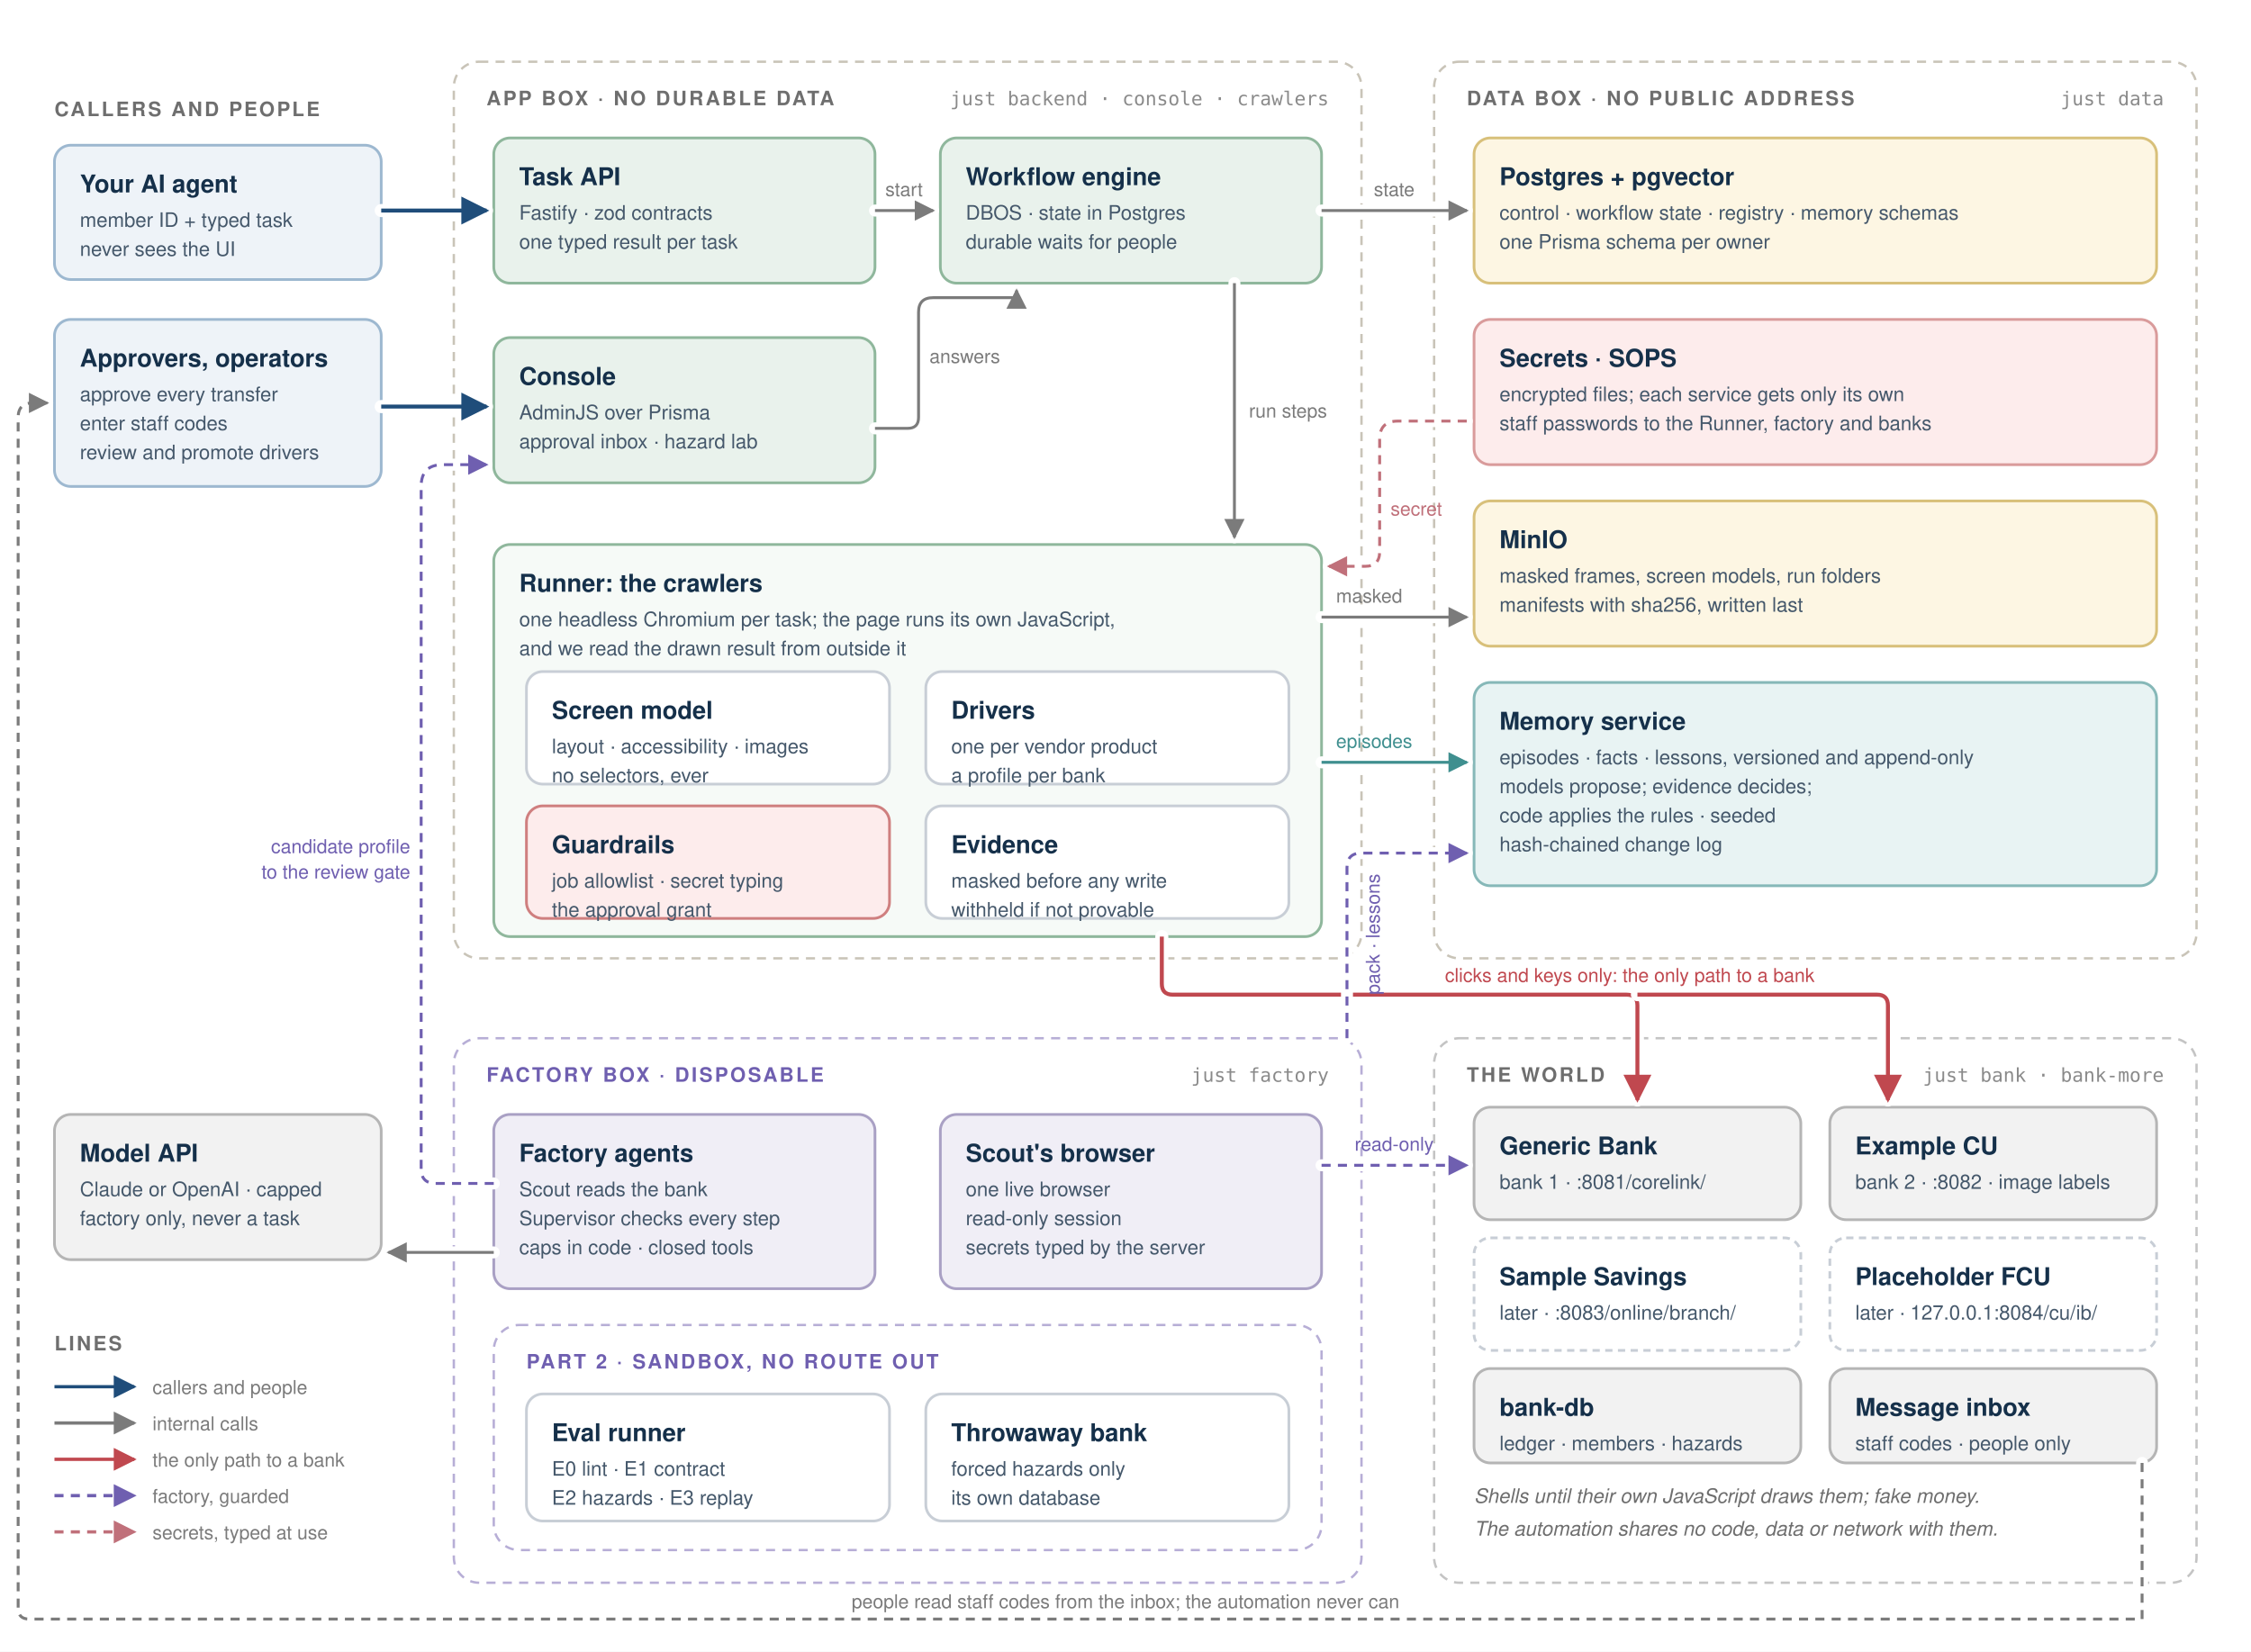
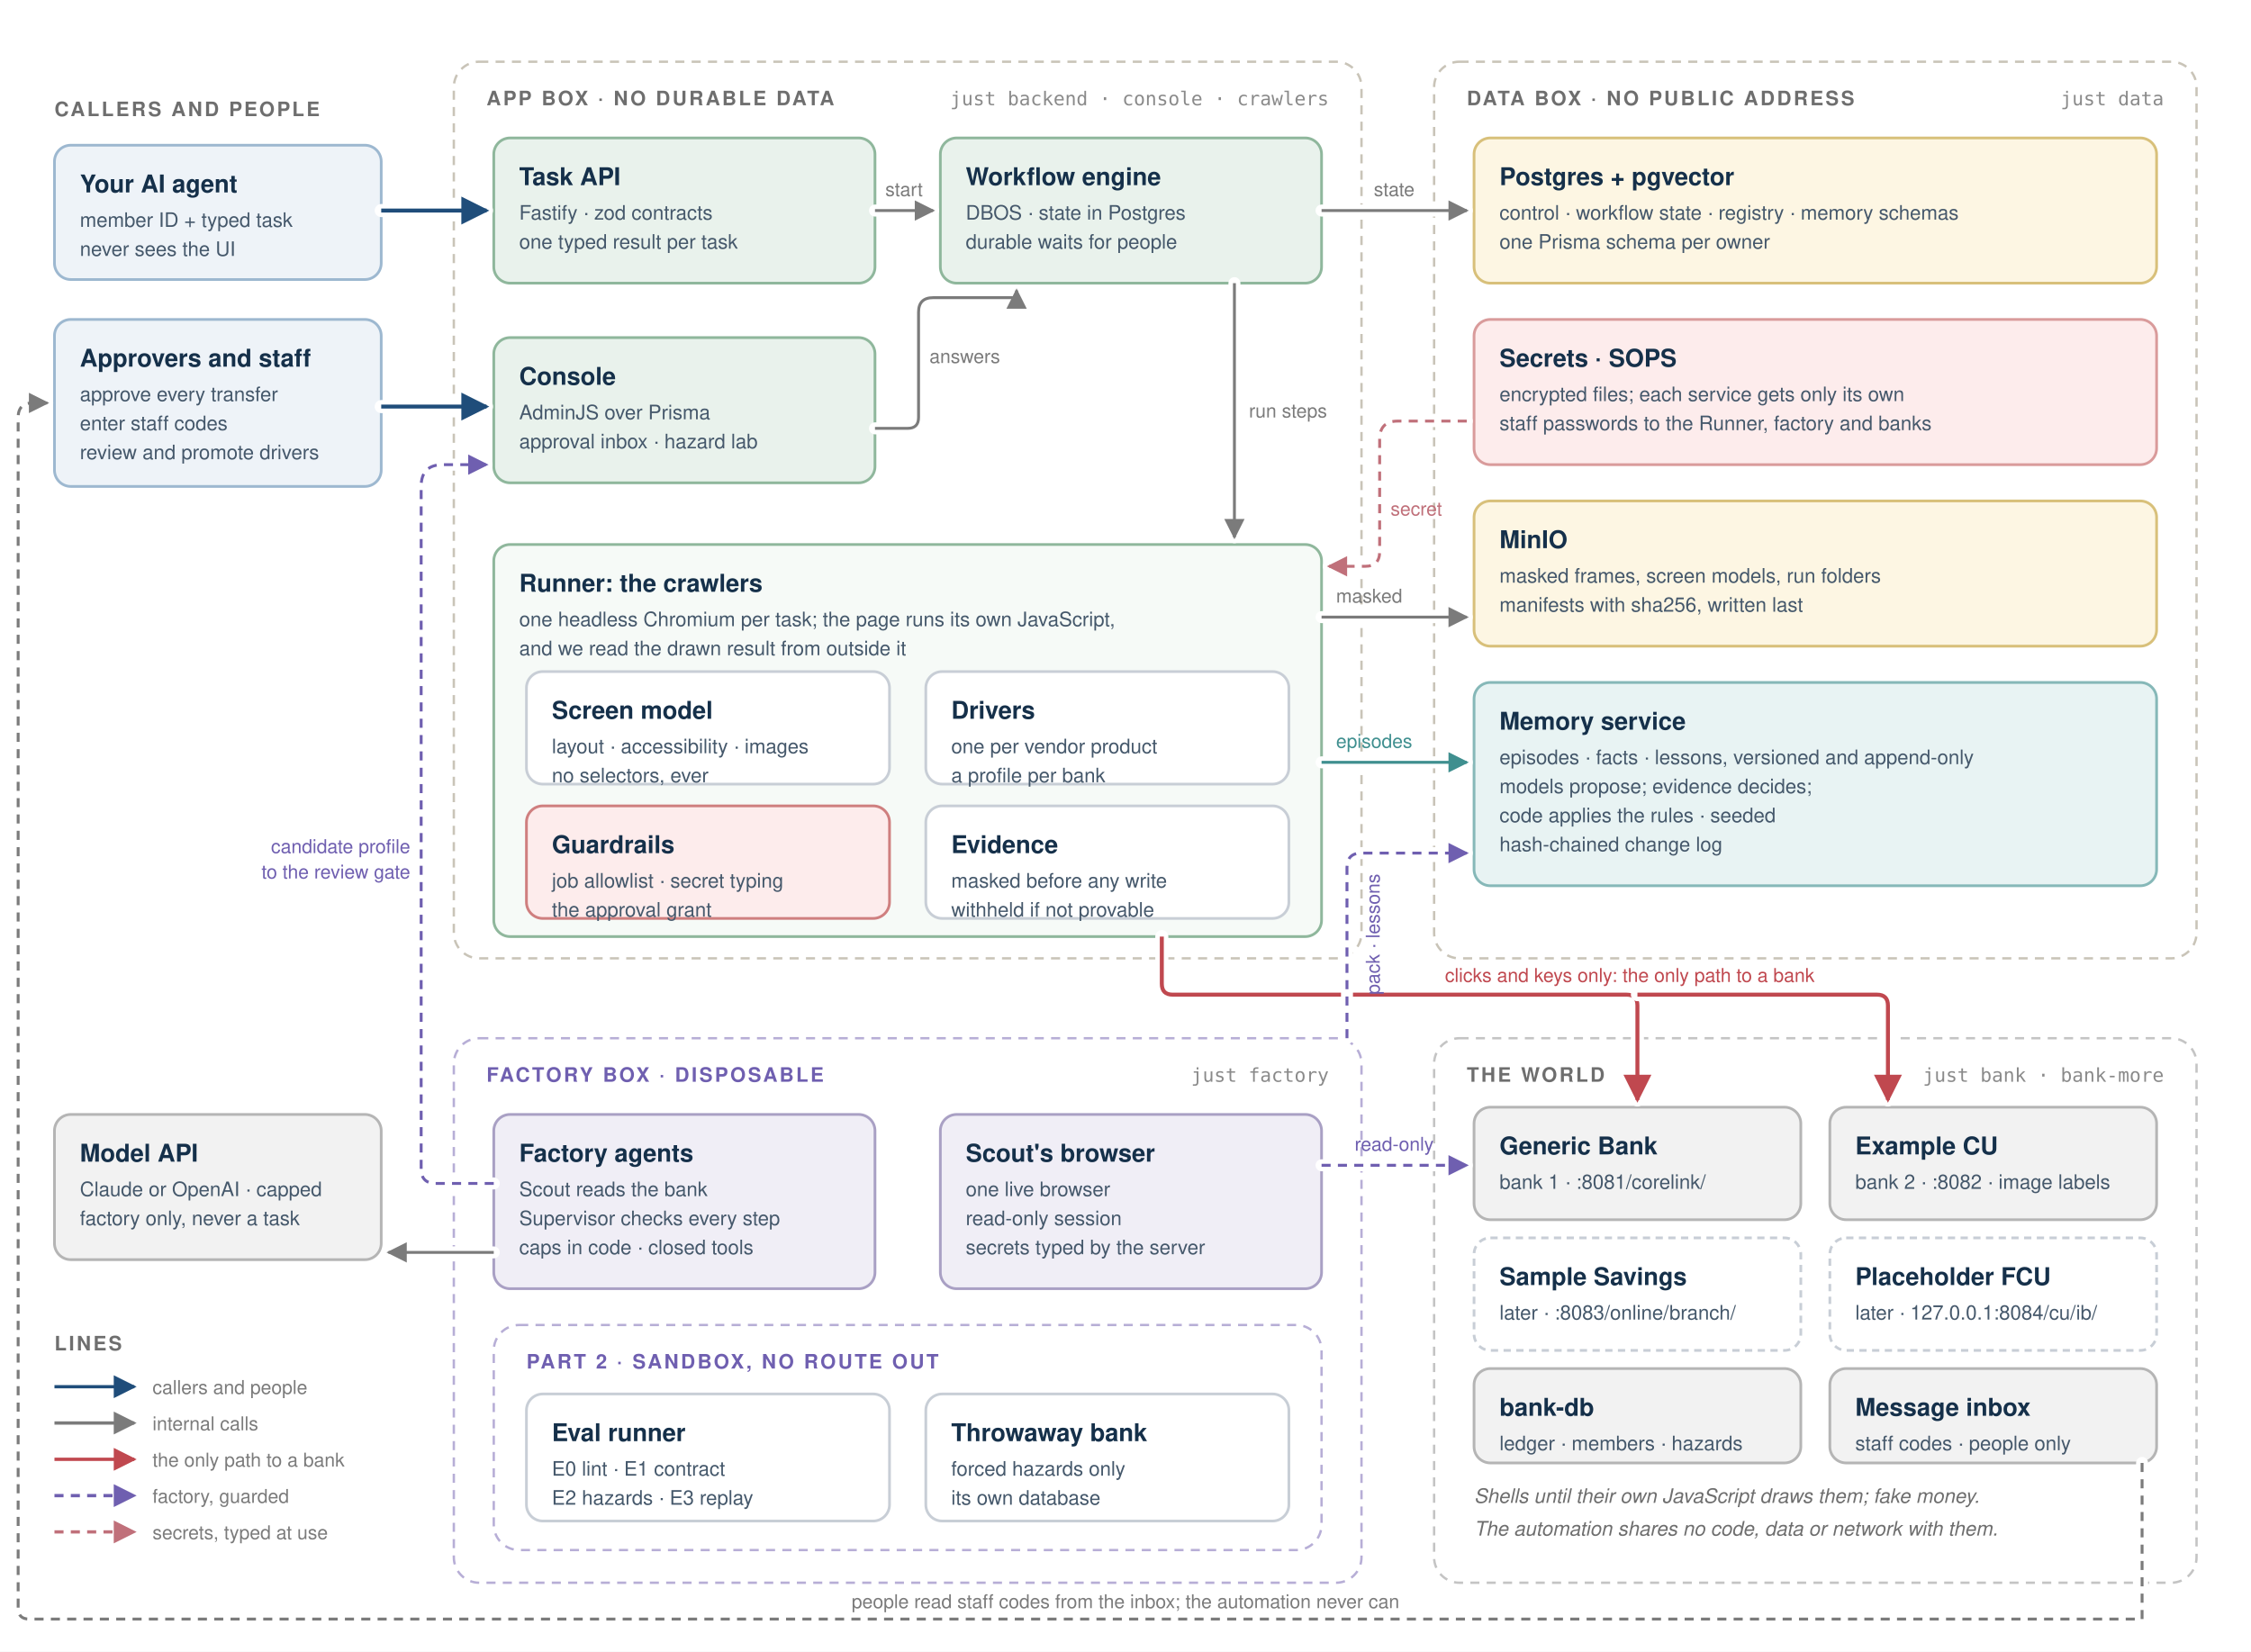
<svg xmlns="http://www.w3.org/2000/svg" viewBox="0 0 1240 910" width="1240" height="910" role="img" font-family="-apple-system,BlinkMacSystemFont,&quot;Segoe UI&quot;,Helvetica,Arial,sans-serif">
  <defs>
    <marker id="a-grey" viewBox="0 0 10 10" refX="9" refY="5" markerWidth="7" markerHeight="7" orient="auto-start-reverse">
      <path d="M0,0 L10,5 L0,10 z" fill="#7b7b7b" />
    </marker>
    <marker id="a-blue" viewBox="0 0 10 10" refX="9" refY="5" markerWidth="7" markerHeight="7" orient="auto-start-reverse">
      <path d="M0,0 L10,5 L0,10 z" fill="#1f4d7a" />
    </marker>
    <marker id="a-red" viewBox="0 0 10 10" refX="9" refY="5" markerWidth="7" markerHeight="7" orient="auto-start-reverse">
      <path d="M0,0 L10,5 L0,10 z" fill="#c0484f" />
    </marker>
    <marker id="a-violet" viewBox="0 0 10 10" refX="9" refY="5" markerWidth="7" markerHeight="7" orient="auto-start-reverse">
      <path d="M0,0 L10,5 L0,10 z" fill="#6f5fb0" />
    </marker>
    <marker id="a-rose" viewBox="0 0 10 10" refX="9" refY="5" markerWidth="7" markerHeight="7" orient="auto-start-reverse">
      <path d="M0,0 L10,5 L0,10 z" fill="#c0707a" />
    </marker>
    <marker id="a-teal" viewBox="0 0 10 10" refX="9" refY="5" markerWidth="7" markerHeight="7" orient="auto-start-reverse">
      <path d="M0,0 L10,5 L0,10 z" fill="#3f8f8f" />
    </marker>
    <style>.zone{font-size:11px;font-weight:700;letter-spacing:.11em}.ttl{font-size:13.5px;font-weight:650;fill:#15304a}.sub{font-size:11px;fill:#45586b}.fl{font-size:10.5px}.badge{font-size:11px;font-weight:700;fill:#ffffff}.lane{font-size:10.5px;font-weight:700;letter-spacing:.12em;fill:#8a8a8a}.note{font-size:11px;fill:#6e6e6e;font-style:italic}.chip{font-size:10.5px;fill:#45586b}.tag{font-size:10.5px;font-family:ui-monospace,Menlo,monospace;fill:#8a8a8a}</style>
  </defs>
  <rect width="1240" height="910" fill="#ffffff" />
  <text class="zone" x="30" y="64" text-anchor="start" fill="#6e6e6e">CALLERS AND PEOPLE</text>
  <rect x="30" y="80" width="180" height="74" rx="9" fill="#eef3f8" stroke="#9db8d0" stroke-width="1.5" />
  <text class="ttl" x="44" y="106">Your AI agent</text>
  <text class="sub" x="44" y="125">member ID + typed task</text>
  <text class="sub" x="44" y="141">never sees the UI</text>
  <rect x="30" y="176" width="180" height="92" rx="9" fill="#eef3f8" stroke="#9db8d0" stroke-width="1.5" />
-   <text class="ttl" x="44" y="202">Approvers, operators</text>
+   <text class="ttl" x="44" y="202">Approvers and staff</text>
  <text class="sub" x="44" y="221">approve every transfer</text>
  <text class="sub" x="44" y="237">enter staff codes</text>
  <text class="sub" x="44" y="253">review and promote drivers</text>
  <rect x="250" y="34" width="500" height="494" rx="14" fill="none" stroke="#c9c4b8" stroke-width="1.3" stroke-dasharray="5 4" />
  <text class="zone" x="268" y="58" fill="#6e6e6e">APP BOX · NO DURABLE DATA</text>
  <text class="tag" x="732" y="58" text-anchor="end">just backend · console · crawlers</text>
  <rect x="272" y="76" width="210" height="80" rx="9" fill="#e9f2ec" stroke="#8fb79c" stroke-width="1.5" />
  <text class="ttl" x="286" y="102">Task API</text>
  <text class="sub" x="286" y="121">Fastify · zod contracts</text>
  <text class="sub" x="286" y="137">one typed result per task</text>
  <rect x="272" y="186" width="210" height="80" rx="9" fill="#e9f2ec" stroke="#8fb79c" stroke-width="1.5" />
  <text class="ttl" x="286" y="212">Console</text>
  <text class="sub" x="286" y="231">AdminJS over Prisma</text>
  <text class="sub" x="286" y="247">approval inbox · hazard lab</text>
  <rect x="518" y="76" width="210" height="80" rx="9" fill="#e9f2ec" stroke="#8fb79c" stroke-width="1.5" />
  <text class="ttl" x="532" y="102">Workflow engine</text>
  <text class="sub" x="532" y="121">DBOS · state in Postgres</text>
  <text class="sub" x="532" y="137">durable waits for people</text>
  <rect x="272" y="300" width="456" height="216" rx="9" fill="#f6faf7" stroke="#8fb79c" stroke-width="1.5" />
  <text class="ttl" x="286" y="326">Runner: the crawlers</text>
  <text class="sub" x="286" y="345">one headless Chromium per task; the page runs its own JavaScript,</text>
  <text class="sub" x="286" y="361">and we read the drawn result from outside it</text>
  <rect x="290" y="370" width="200" height="62" rx="9" fill="#ffffff" stroke="#c8ced6" stroke-width="1.5" />
  <text class="ttl" x="304" y="396">Screen model</text>
  <text class="sub" x="304" y="415">layout · accessibility · images</text>
  <text class="sub" x="304" y="431">no selectors, ever</text>
  <rect x="510" y="370" width="200" height="62" rx="9" fill="#ffffff" stroke="#c8ced6" stroke-width="1.5" />
  <text class="ttl" x="524" y="396">Drivers</text>
  <text class="sub" x="524" y="415">one per vendor product</text>
  <text class="sub" x="524" y="431">a profile per bank</text>
  <rect x="290" y="444" width="200" height="62" rx="9" fill="#fdecec" stroke="#cf7f7f" stroke-width="1.5" />
  <text class="ttl" x="304" y="470">Guardrails</text>
  <text class="sub" x="304" y="489">job allowlist · secret typing</text>
  <text class="sub" x="304" y="505">the approval grant</text>
  <rect x="510" y="444" width="200" height="62" rx="9" fill="#ffffff" stroke="#c8ced6" stroke-width="1.5" />
  <text class="ttl" x="524" y="470">Evidence</text>
  <text class="sub" x="524" y="489">masked before any write</text>
  <text class="sub" x="524" y="505">withheld if not provable</text>
  <rect x="790" y="34" width="420" height="494" rx="14" fill="none" stroke="#c9c4b8" stroke-width="1.3" stroke-dasharray="5 4" />
  <text class="zone" x="808" y="58" fill="#6e6e6e">DATA BOX · NO PUBLIC ADDRESS</text>
  <text class="tag" x="1192" y="58" text-anchor="end">just data</text>
  <rect x="812" y="76" width="376" height="80" rx="9" fill="#fdf6e3" stroke="#d8c07a" stroke-width="1.5" />
  <text class="ttl" x="826" y="102">Postgres + pgvector</text>
  <text class="sub" x="826" y="121">control · workflow state · registry · memory schemas</text>
  <text class="sub" x="826" y="137">one Prisma schema per owner</text>
  <rect x="812" y="176" width="376" height="80" rx="9" fill="#fdecec" stroke="#d99b9b" stroke-width="1.5" />
  <text class="ttl" x="826" y="202">Secrets · SOPS</text>
  <text class="sub" x="826" y="221">encrypted files; each service gets only its own</text>
  <text class="sub" x="826" y="237">staff passwords to the Runner, factory and banks</text>
  <rect x="812" y="276" width="376" height="80" rx="9" fill="#fdf6e3" stroke="#d8c07a" stroke-width="1.5" />
  <text class="ttl" x="826" y="302">MinIO</text>
  <text class="sub" x="826" y="321">masked frames, screen models, run folders</text>
  <text class="sub" x="826" y="337">manifests with sha256, written last</text>
  <rect x="812" y="376" width="376" height="112" rx="9" fill="#e8f3f3" stroke="#86b8b8" stroke-width="1.5" />
  <text class="ttl" x="826" y="402">Memory service</text>
  <text class="sub" x="826" y="421">episodes · facts · lessons, versioned and append-only</text>
  <text class="sub" x="826" y="437">models propose; evidence decides;</text>
  <text class="sub" x="826" y="453">code applies the rules · seeded</text>
  <text class="sub" x="826" y="469">hash-chained change log</text>
  <rect x="250" y="572" width="500" height="300" rx="14" fill="none" stroke="#b7aed6" stroke-width="1.3" stroke-dasharray="5 4" />
  <text class="zone" x="268" y="596" fill="#6f5fb0">FACTORY BOX · DISPOSABLE</text>
  <text class="tag" x="732" y="596" text-anchor="end">just factory</text>
  <rect x="272" y="614" width="210" height="96" rx="9" fill="#f0eef6" stroke="#a9a0c4" stroke-width="1.5" />
  <text class="ttl" x="286" y="640">Factory agents</text>
  <text class="sub" x="286" y="659">Scout reads the bank</text>
  <text class="sub" x="286" y="675">Supervisor checks every step</text>
  <text class="sub" x="286" y="691">caps in code · closed tools</text>
  <rect x="518" y="614" width="210" height="96" rx="9" fill="#f0eef6" stroke="#a9a0c4" stroke-width="1.5" />
  <text class="ttl" x="532" y="640">Scout's browser</text>
  <text class="sub" x="532" y="659">one live browser</text>
  <text class="sub" x="532" y="675">read-only session</text>
  <text class="sub" x="532" y="691">secrets typed by the server</text>
  <rect x="272" y="730" width="456" height="124" rx="14" fill="none" stroke="#b7aed6" stroke-width="1.3" stroke-dasharray="5 4" />
  <text class="zone" x="290" y="754" fill="#6f5fb0">PART 2 · SANDBOX, NO ROUTE OUT</text>
  <rect x="290" y="768" width="200" height="70" rx="9" fill="#ffffff" stroke="#c8ced6" stroke-width="1.5" />
  <text class="ttl" x="304" y="794">Eval runner</text>
  <text class="sub" x="304" y="813">E0 lint · E1 contract</text>
  <text class="sub" x="304" y="829">E2 hazards · E3 replay</text>
  <rect x="510" y="768" width="200" height="70" rx="9" fill="#ffffff" stroke="#c8ced6" stroke-width="1.5" />
  <text class="ttl" x="524" y="794">Throwaway bank</text>
  <text class="sub" x="524" y="813">forced hazards only</text>
  <text class="sub" x="524" y="829">its own database</text>
  <rect x="790" y="572" width="420" height="300" rx="14" fill="none" stroke="#c4c4c4" stroke-width="1.3" stroke-dasharray="5 4" />
  <text class="zone" x="808" y="596" fill="#6e6e6e">THE WORLD</text>
  <text class="tag" x="1192" y="596" text-anchor="end">just bank · bank-more</text>
  <rect x="812" y="610" width="180" height="62" rx="9" fill="#f2f2f2" stroke="#b5b5b5" stroke-width="1.5" />
  <text class="ttl" x="826" y="636">Generic Bank</text>
  <text class="sub" x="826" y="655">bank 1 · :8081/corelink/</text>
  <rect x="1008" y="610" width="180" height="62" rx="9" fill="#f2f2f2" stroke="#b5b5b5" stroke-width="1.5" />
  <text class="ttl" x="1022" y="636">Example CU</text>
  <text class="sub" x="1022" y="655">bank 2 · :8082 · image labels</text>
  <rect x="812" y="682" width="180" height="62" rx="9" fill="#ffffff" stroke="#c8ced6" stroke-width="1.5" stroke-dasharray="4 3" />
  <text class="ttl" x="826" y="708">Sample Savings</text>
  <text class="sub" x="826" y="727">later · :8083/online/branch/</text>
  <rect x="1008" y="682" width="180" height="62" rx="9" fill="#ffffff" stroke="#c8ced6" stroke-width="1.5" stroke-dasharray="4 3" />
  <text class="ttl" x="1022" y="708">Placeholder FCU</text>
  <text class="sub" x="1022" y="727">later · 127.0.0.1:8084/cu/ib/</text>
  <rect x="812" y="754" width="180" height="52" rx="9" fill="#f2f2f2" stroke="#b5b5b5" stroke-width="1.5" />
  <text class="ttl" x="826" y="780">bank-db</text>
  <text class="sub" x="826" y="799">ledger · members · hazards</text>
  <rect x="1008" y="754" width="180" height="52" rx="9" fill="#f2f2f2" stroke="#b5b5b5" stroke-width="1.5" />
  <text class="ttl" x="1022" y="780">Message inbox</text>
  <text class="sub" x="1022" y="799">staff codes · people only</text>
  <text class="note" x="812" y="828" text-anchor="start">Shells until their own JavaScript draws them; fake money.</text>
  <text class="note" x="812" y="846" text-anchor="start">The automation shares no code, data or network with them.</text>
  <rect x="30" y="614" width="180" height="80" rx="9" fill="#f2f2f2" stroke="#b5b5b5" stroke-width="1.5" />
  <text class="ttl" x="44" y="640">Model API</text>
  <text class="sub" x="44" y="659">Claude or OpenAI · capped</text>
  <text class="sub" x="44" y="675">factory only, never a task</text>
  <text class="zone" x="30" y="744" text-anchor="start" fill="#6e6e6e">LINES</text>
  <path d="M30,764 H74" fill="none" stroke="#ffffff" stroke-width="6.8" stroke-linejoin="round" stroke-linecap="round" />
  <path d="M30,764 H74" fill="none" stroke="#1f4d7a" stroke-width="1.8" stroke-linejoin="round" marker-end="url(#a-blue)" />
  <text class="fl" x="84" y="768" text-anchor="start" fill="#7b7b7b">callers and people</text>
  <path d="M30,784 H74" fill="none" stroke="#ffffff" stroke-width="6.8" stroke-linejoin="round" stroke-linecap="round" />
  <path d="M30,784 H74" fill="none" stroke="#7b7b7b" stroke-width="1.8" stroke-linejoin="round" marker-end="url(#a-grey)" />
  <text class="fl" x="84" y="788" text-anchor="start" fill="#7b7b7b">internal calls</text>
  <path d="M30,804 H74" fill="none" stroke="#ffffff" stroke-width="6.8" stroke-linejoin="round" stroke-linecap="round" />
  <path d="M30,804 H74" fill="none" stroke="#c0484f" stroke-width="1.8" stroke-linejoin="round" marker-end="url(#a-red)" />
  <text class="fl" x="84" y="808" text-anchor="start" fill="#7b7b7b">the only path to a bank</text>
  <path d="M30,824 H74" fill="none" stroke="#ffffff" stroke-width="6.8" stroke-linejoin="round" stroke-linecap="round" />
  <path d="M30,824 H74" fill="none" stroke="#6f5fb0" stroke-width="1.8" stroke-dasharray="5 4" stroke-linejoin="round" marker-end="url(#a-violet)" />
  <text class="fl" x="84" y="828" text-anchor="start" fill="#7b7b7b">factory, guarded</text>
  <path d="M30,844 H74" fill="none" stroke="#ffffff" stroke-width="6.8" stroke-linejoin="round" stroke-linecap="round" />
  <path d="M30,844 H74" fill="none" stroke="#c0707a" stroke-width="1.8" stroke-dasharray="5 4" stroke-linejoin="round" marker-end="url(#a-rose)" />
  <text class="fl" x="84" y="848" text-anchor="start" fill="#7b7b7b">secrets, typed at use</text>
  <path d="M210,116 H268" fill="none" stroke="#ffffff" stroke-width="7.2" stroke-linejoin="round" stroke-linecap="round" />
  <path d="M210,116 H268" fill="none" stroke="#1f4d7a" stroke-width="2.2" stroke-linejoin="round" marker-end="url(#a-blue)" />
  <path d="M210,224 H268" fill="none" stroke="#ffffff" stroke-width="7.2" stroke-linejoin="round" stroke-linecap="round" />
  <path d="M210,224 H268" fill="none" stroke="#1f4d7a" stroke-width="2.2" stroke-linejoin="round" marker-end="url(#a-blue)" />
  <path d="M482,116 H514" fill="none" stroke="#ffffff" stroke-width="6.6" stroke-linejoin="round" stroke-linecap="round" />
  <path d="M482,116 H514" fill="none" stroke="#7b7b7b" stroke-width="1.6" stroke-linejoin="round" marker-end="url(#a-grey)" />
  <text class="fl" x="498" y="108" text-anchor="middle" fill="#7b7b7b">start</text>
  <path d="M482,236 H500 Q506,236 506,230 V172 Q506,164 514,164 H560 V160" fill="none" stroke="#ffffff" stroke-width="6.6" stroke-linejoin="round" stroke-linecap="round" />
  <path d="M482,236 H500 Q506,236 506,230 V172 Q506,164 514,164 H560 V160" fill="none" stroke="#7b7b7b" stroke-width="1.6" stroke-linejoin="round" marker-end="url(#a-grey)" />
  <text class="fl" x="512" y="200" text-anchor="start" fill="#7b7b7b">answers</text>
  <path d="M680,156 V296" fill="none" stroke="#ffffff" stroke-width="6.6" stroke-linejoin="round" stroke-linecap="round" />
  <path d="M680,156 V296" fill="none" stroke="#7b7b7b" stroke-width="1.6" stroke-linejoin="round" marker-end="url(#a-grey)" />
  <text class="fl" x="688" y="230" text-anchor="start" fill="#7b7b7b">run steps</text>
  <path d="M728,116 H808" fill="none" stroke="#ffffff" stroke-width="6.6" stroke-linejoin="round" stroke-linecap="round" />
  <path d="M728,116 H808" fill="none" stroke="#7b7b7b" stroke-width="1.6" stroke-linejoin="round" marker-end="url(#a-grey)" />
  <text class="fl" x="768" y="108" text-anchor="middle" fill="#7b7b7b">state</text>
  <path d="M808,232 H770 Q760,232 760,242 V304 Q760,312 752,312 H732" fill="none" stroke="#ffffff" stroke-width="6.6" stroke-linejoin="round" stroke-linecap="round" />
  <path d="M808,232 H770 Q760,232 760,242 V304 Q760,312 752,312 H732" fill="none" stroke="#c0707a" stroke-width="1.6" stroke-dasharray="5 4" stroke-linejoin="round" marker-end="url(#a-rose)" />
  <text class="fl" x="766" y="284" text-anchor="start" fill="#c0707a">secret</text>
  <path d="M728,340 H808" fill="none" stroke="#ffffff" stroke-width="6.6" stroke-linejoin="round" stroke-linecap="round" />
  <path d="M728,340 H808" fill="none" stroke="#7b7b7b" stroke-width="1.6" stroke-linejoin="round" marker-end="url(#a-grey)" />
  <text class="fl" x="736" y="332" text-anchor="start" fill="#7b7b7b">masked</text>
  <path d="M728,420 H808" fill="none" stroke="#ffffff" stroke-width="6.6" stroke-linejoin="round" stroke-linecap="round" />
  <path d="M728,420 H808" fill="none" stroke="#3f8f8f" stroke-width="1.6" stroke-linejoin="round" marker-end="url(#a-teal)" />
  <text class="fl" x="736" y="412" text-anchor="start" fill="#3f8f8f">episodes</text>
  <path d="M640,516 V542 Q640,548 646,548 H896 Q902,548 902,554 V606" fill="none" stroke="#ffffff" stroke-width="7.2" stroke-linejoin="round" stroke-linecap="round" />
  <path d="M640,516 V542 Q640,548 646,548 H896 Q902,548 902,554 V606" fill="none" stroke="#c0484f" stroke-width="2.2" stroke-linejoin="round" marker-end="url(#a-red)" />
  <path d="M902,548 H1034 Q1040,548 1040,554 V606" fill="none" stroke="#ffffff" stroke-width="7.2" stroke-linejoin="round" stroke-linecap="round" />
  <path d="M902,548 H1034 Q1040,548 1040,554 V606" fill="none" stroke="#c0484f" stroke-width="2.2" stroke-linejoin="round" marker-end="url(#a-red)" />
  <text class="fl" x="796" y="541" text-anchor="start" fill="#c0484f">clicks and keys only: the only path to a bank</text>
  <path d="M728,642 H808" fill="none" stroke="#ffffff" stroke-width="6.6" stroke-linejoin="round" stroke-linecap="round" />
  <path d="M728,642 H808" fill="none" stroke="#6f5fb0" stroke-width="1.6" stroke-dasharray="5 4" stroke-linejoin="round" marker-end="url(#a-violet)" />
  <text class="fl" x="768" y="634" text-anchor="middle" fill="#6f5fb0">read-only</text>
  <path d="M742,572 V478 Q742,470 750,470 H808" fill="none" stroke="#ffffff" stroke-width="6.6" stroke-linejoin="round" stroke-linecap="round" />
  <path d="M742,572 V478 Q742,470 750,470 H808" fill="none" stroke="#6f5fb0" stroke-width="1.6" stroke-dasharray="5 4" stroke-linejoin="round" marker-end="url(#a-violet)" />
  <text class="fl" fill="#6f5fb0" transform="translate(760,548) rotate(-90)">pack · lessons</text>
  <path d="M272,690 H214" fill="none" stroke="#ffffff" stroke-width="6.6" stroke-linejoin="round" stroke-linecap="round" />
  <path d="M272,690 H214" fill="none" stroke="#7b7b7b" stroke-width="1.6" stroke-linejoin="round" marker-end="url(#a-grey)" />
  <path d="M272,652 H240 Q232,652 232,644 V268 Q232,256 244,256 H268" fill="none" stroke="#ffffff" stroke-width="6.6" stroke-linejoin="round" stroke-linecap="round" />
  <path d="M272,652 H240 Q232,652 232,644 V268 Q232,256 244,256 H268" fill="none" stroke="#6f5fb0" stroke-width="1.6" stroke-dasharray="5 4" stroke-linejoin="round" marker-end="url(#a-violet)" />
  <text class="fl" x="226" y="470" text-anchor="end" fill="#6f5fb0">candidate profile</text>
  <text class="fl" x="226" y="484" text-anchor="end" fill="#6f5fb0">to the review gate</text>
  <path d="M1180,806 V892 H16 Q10,892 10,886 V230 Q10,222 18,222 H26" fill="none" stroke="#ffffff" stroke-width="6.6" stroke-linejoin="round" stroke-linecap="round" />
  <path d="M1180,806 V892 H16 Q10,892 10,886 V230 Q10,222 18,222 H26" fill="none" stroke="#7b7b7b" stroke-width="1.6" stroke-dasharray="5 4" stroke-linejoin="round" marker-end="url(#a-grey)" />
  <text class="fl" x="620" y="886" text-anchor="middle" fill="#7b7b7b">people read staff codes from the inbox; the automation never can</text>
</svg>
